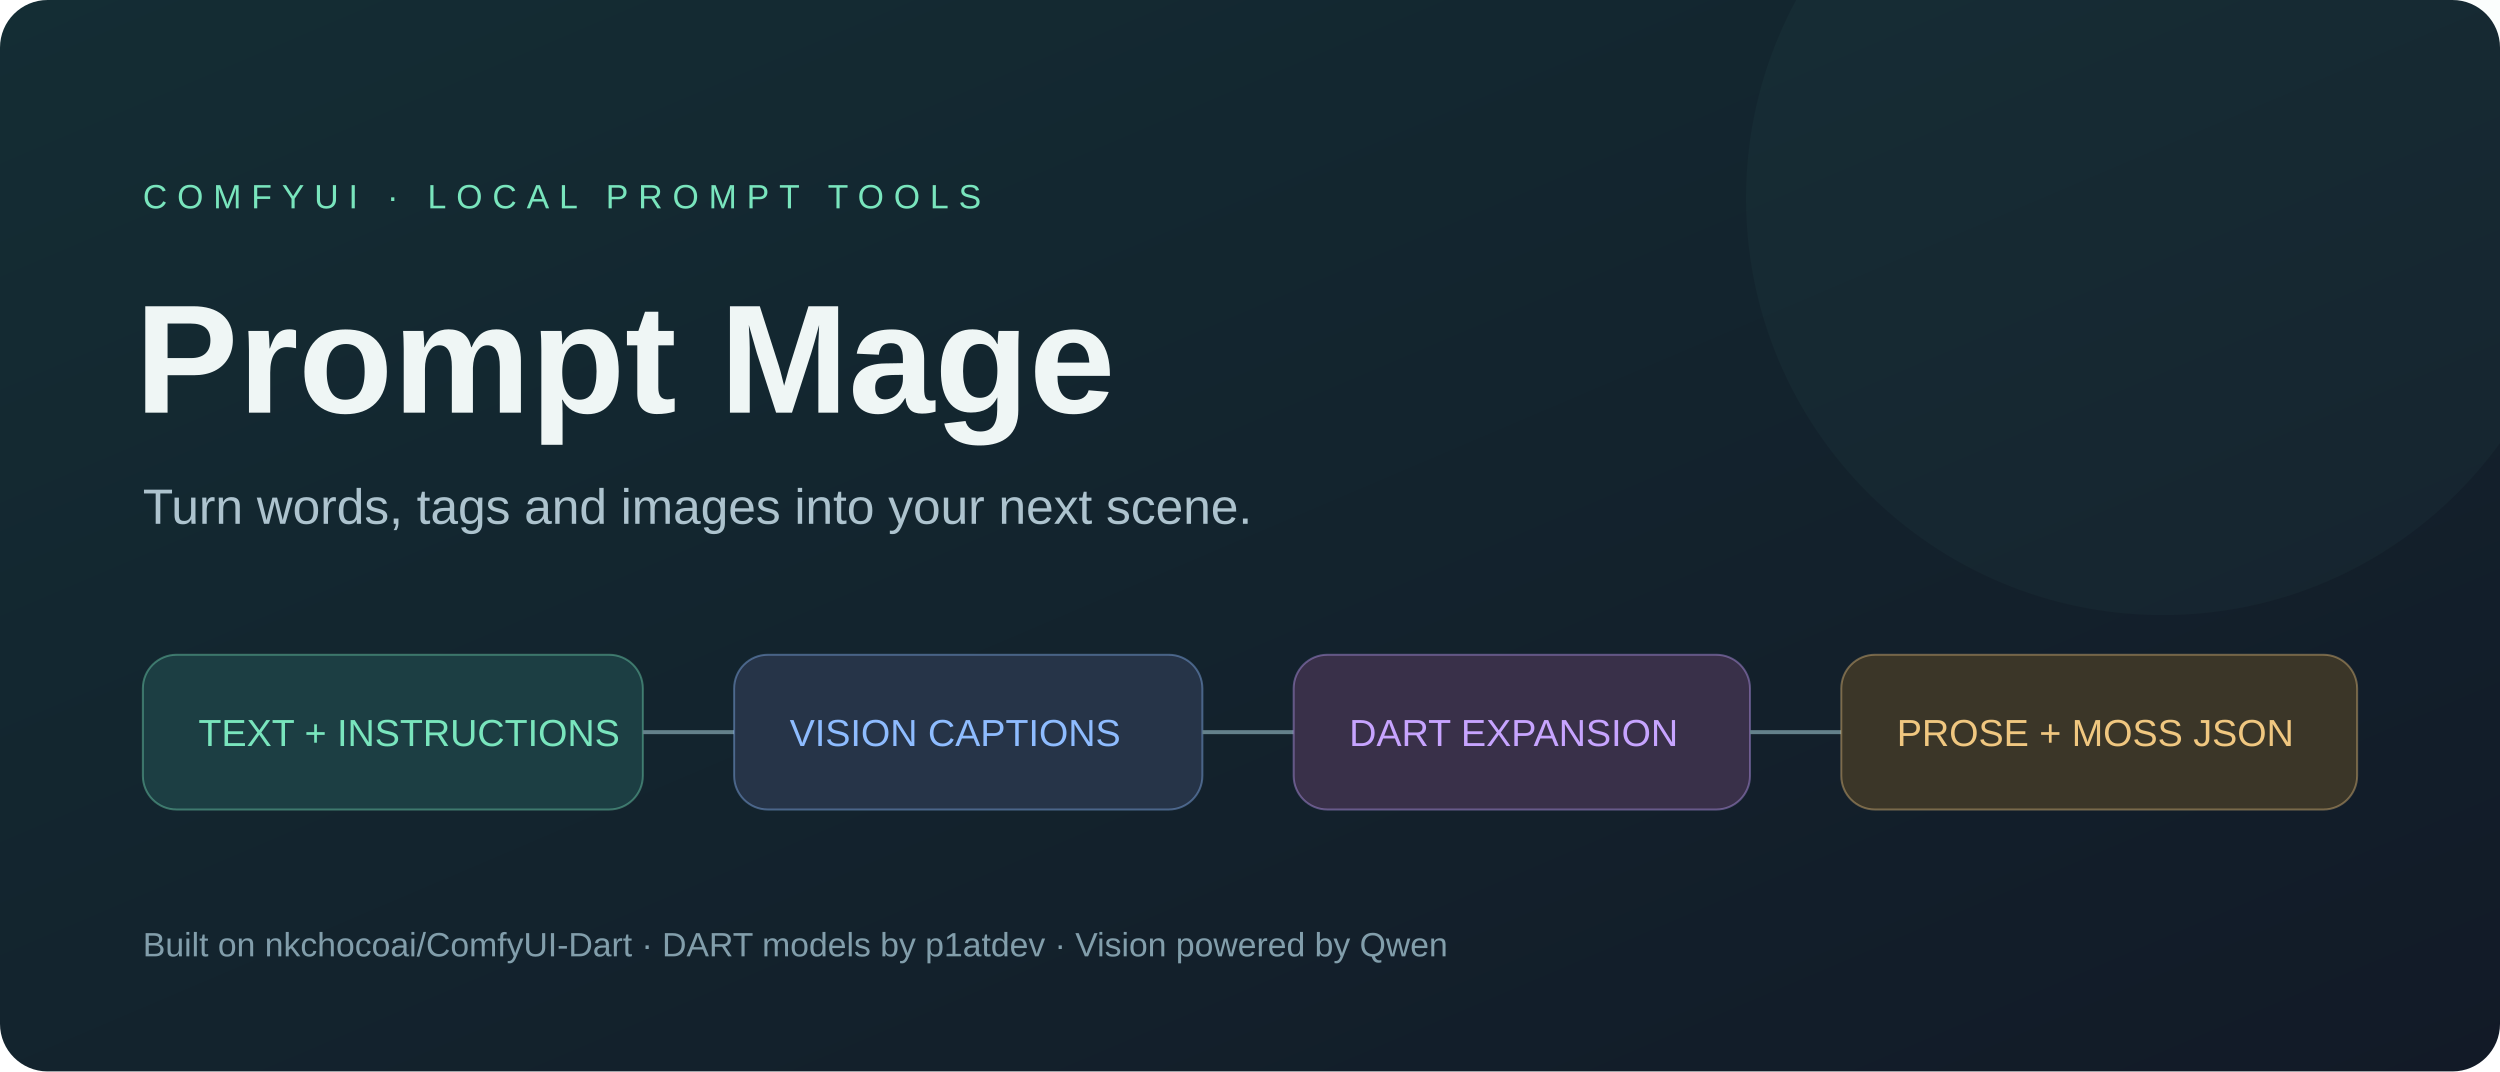
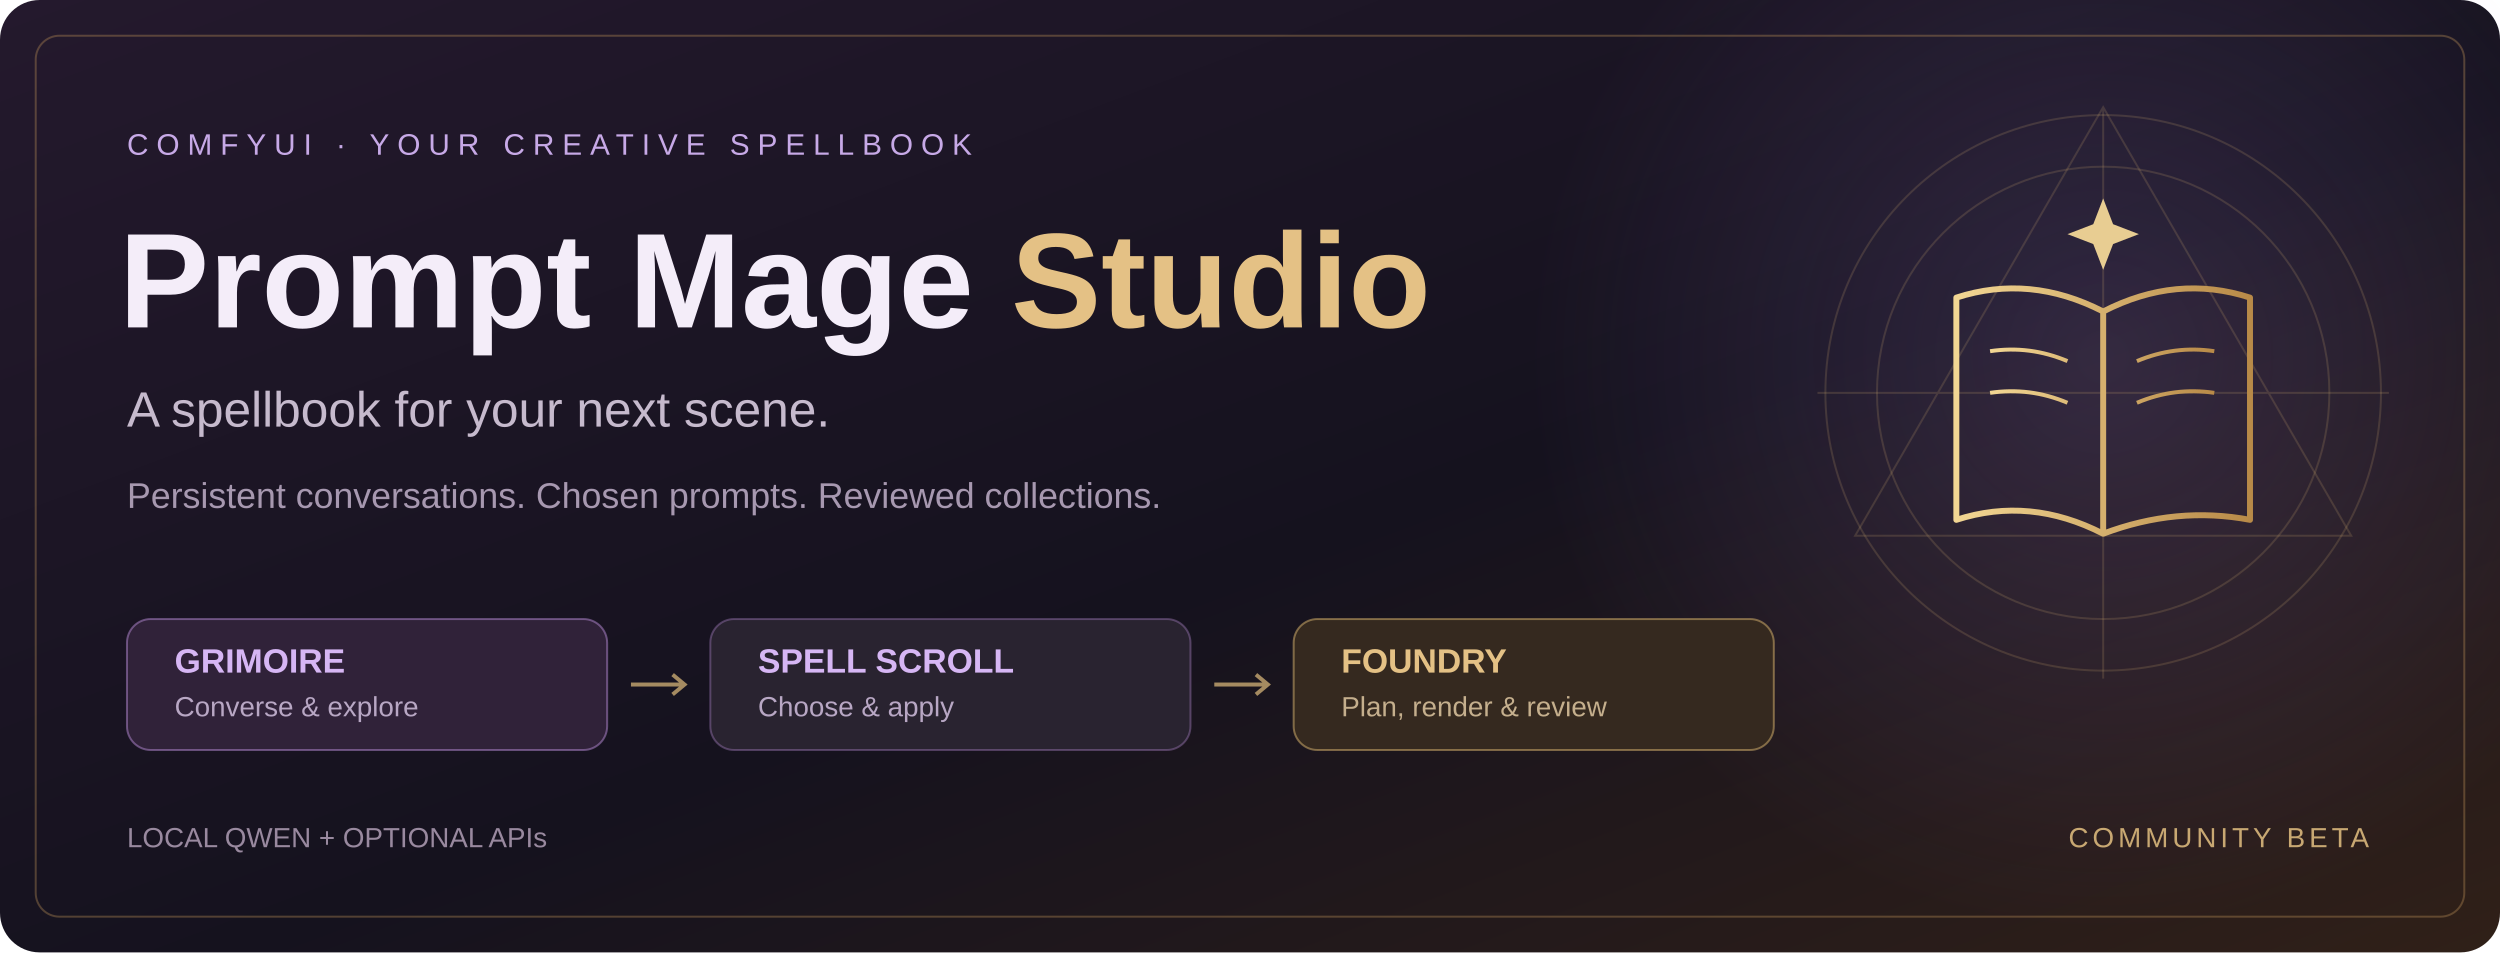
- <svg xmlns="http://www.w3.org/2000/svg" width="1260" height="540" viewBox="0 0 1260 540">
+ <svg xmlns="http://www.w3.org/2000/svg" width="1260" height="480" viewBox="0 0 1260 480" role="img" aria-labelledby="title desc">
  <defs>
    <linearGradient id="bg" x2="1" y2="1">
-       <stop stop-color="#142d34" />
-       <stop offset="1" stop-color="#121a27" />
+       <stop stop-color="#24192d" />
+       <stop offset=".55" stop-color="#15121e" />
+       <stop offset="1" stop-color="#302018" />
    </linearGradient>
+     <linearGradient id="gold">
+       <stop stop-color="#f2d693" />
+       <stop offset="1" stop-color="#b88a48" />
+     </linearGradient>
+     <radialGradient id="glow">
+       <stop stop-color="#bb91ed" stop-opacity=".17" />
+       <stop offset="1" stop-color="#bb91ed" stop-opacity="0" />
+     </radialGradient>
  </defs>
-   <rect width="1260" height="540" rx="24" fill="url(#bg)" />
-   <circle cx="1090" cy="100" r="210" fill="#79e5bd" opacity=".035" />
-   <text x="72" y="105" fill="#79e5bd" font-family="Segoe UI,Arial" font-size="17" letter-spacing="5">COMFYUI · LOCAL PROMPT TOOLS</text>
-   <text x="68" y="208" fill="#eff6f5" font-family="Segoe UI,Arial" font-size="78" font-weight="700">Prompt Mage</text>
-   <text x="72" y="264" fill="#adc3ce" font-family="Segoe UI,Arial" font-size="25">Turn words, tags and images into your next scene.</text>
-   <g font-family="Segoe UI,Arial" font-size="19">
-     <rect x="72" y="330" width="252" height="78" rx="17" fill="#1c3e43" stroke="#79e5bd" stroke-opacity=".4" />
-     <text x="100" y="376" fill="#79e5bd">TEXT + INSTRUCTIONS</text>
-     <path d="M324 369h46" stroke="#64818b" stroke-width="2" />
-     <rect x="370" y="330" width="236" height="78" rx="17" fill="#263448" stroke="#8ebcff" stroke-opacity=".4" />
-     <text x="398" y="376" fill="#8ebcff">VISION CAPTIONS</text>
-     <path d="M606 369h46" stroke="#64818b" stroke-width="2" />
-     <rect x="652" y="330" width="230" height="78" rx="17" fill="#393049" stroke="#c7a4ff" stroke-opacity=".4" />
-     <text x="680" y="376" fill="#c7a4ff">DART EXPANSION</text>
-     <path d="M882 369h46" stroke="#64818b" stroke-width="2" />
-     <rect x="928" y="330" width="260" height="78" rx="17" fill="#3b3628" stroke="#f0c780" stroke-opacity=".4" />
-     <text x="956" y="376" fill="#f0c780">PROSE + MOSS JSON</text>
+   <rect width="1260" height="480" rx="20" fill="url(#bg)" />
+   <circle cx="1060" cy="180" r="290" fill="url(#glow)" />
+   <rect x="18" y="18" width="1224" height="444" rx="12" fill="none" stroke="#b78c54" stroke-opacity=".38" />
+   <g fill="none" stroke="#c4a46b" stroke-opacity=".2">
+     <circle cx="1060" cy="198" r="140" />
+     <circle cx="1060" cy="198" r="114" />
+     <path d="m1060 54 125 216H935ZM916 198h288M1060 54v288" />
  </g>
-   <text x="72" y="482" fill="#829eab" font-family="Segoe UI,Arial" font-size="17">Built on nkchocoai/ComfyUI-Dart · DART models by p1atdev · Vision powered by Qwen</text>
+   <g fill="none" stroke="url(#gold)" stroke-width="3" stroke-linejoin="round">
+     <path d="M986 150q37-12 74 7v112q-37-19-74-7Zm74 7q37-19 74-7v112q-37-7-74 7Z" />
+     <path d="M1003 177q20-3 39 5m-39 16q20-3 39 5m35-21q19-8 39-5m-39 26q19-8 39-5" stroke-width="2" />
+   </g>
+   <path d="m1060 100 5 13 13 5-13 5-5 13-5-13-13-5 13-5Z" fill="#e8cd92" />
+   <g font-family="Segoe UI,Arial,sans-serif">
+     <text x="64" y="78" fill="#c7a9e7" font-size="15" letter-spacing="4">COMFYUI · YOUR CREATIVE SPELLBOOK</text>
+     <text x="60" y="165" fill="#f4edf9" font-size="68" font-weight="700">Prompt Mage <tspan fill="#e4c185">Studio</tspan>
+     </text>
+     <text x="64" y="215" fill="#c6bacd" font-size="25">A spellbook for your next scene.</text>
+     <text x="64" y="256" fill="#a798b0" font-size="18">Persistent conversations. Chosen prompts. Reviewed collections.</text>
+     <rect x="64" y="312" width="242" height="66" rx="12" fill="#302239" stroke="#a880c4" stroke-opacity=".55" />
+     <text x="88" y="339" fill="#d6b6f4" font-size="17" font-weight="600">GRIMOIRE</text>
+     <text x="88" y="361" fill="#b8a7c4" font-size="14">Converse &amp; explore</text>
+     <path d="M318 345h27m-6-5 6 5-6 5" fill="none" stroke="#a58b61" stroke-width="2" />
+     <rect x="358" y="312" width="242" height="66" rx="12" fill="#292330" stroke="#a880c4" stroke-opacity=".4" />
+     <text x="382" y="339" fill="#d6b6f4" font-size="17" font-weight="600">SPELL SCROLL</text>
+     <text x="382" y="361" fill="#b8a7c4" font-size="14">Choose &amp; apply</text>
+     <path d="M612 345h27m-6-5 6 5-6 5" fill="none" stroke="#a58b61" stroke-width="2" />
+     <rect x="652" y="312" width="242" height="66" rx="12" fill="#35291f" stroke="#ccaa68" stroke-opacity=".55" />
+     <text x="676" y="339" fill="#e4c185" font-size="17" font-weight="600">FOUNDRY</text>
+     <text x="676" y="361" fill="#c5af8d" font-size="14">Plan, render &amp; review</text>
+     <text x="64" y="427" fill="#99899f" font-size="14">LOCAL QWEN + OPTIONAL APIs</text>
+     <text x="1194" y="427" text-anchor="end" fill="#c8a872" font-size="14" letter-spacing="2">COMMUNITY BETA</text>
+   </g>
</svg>
